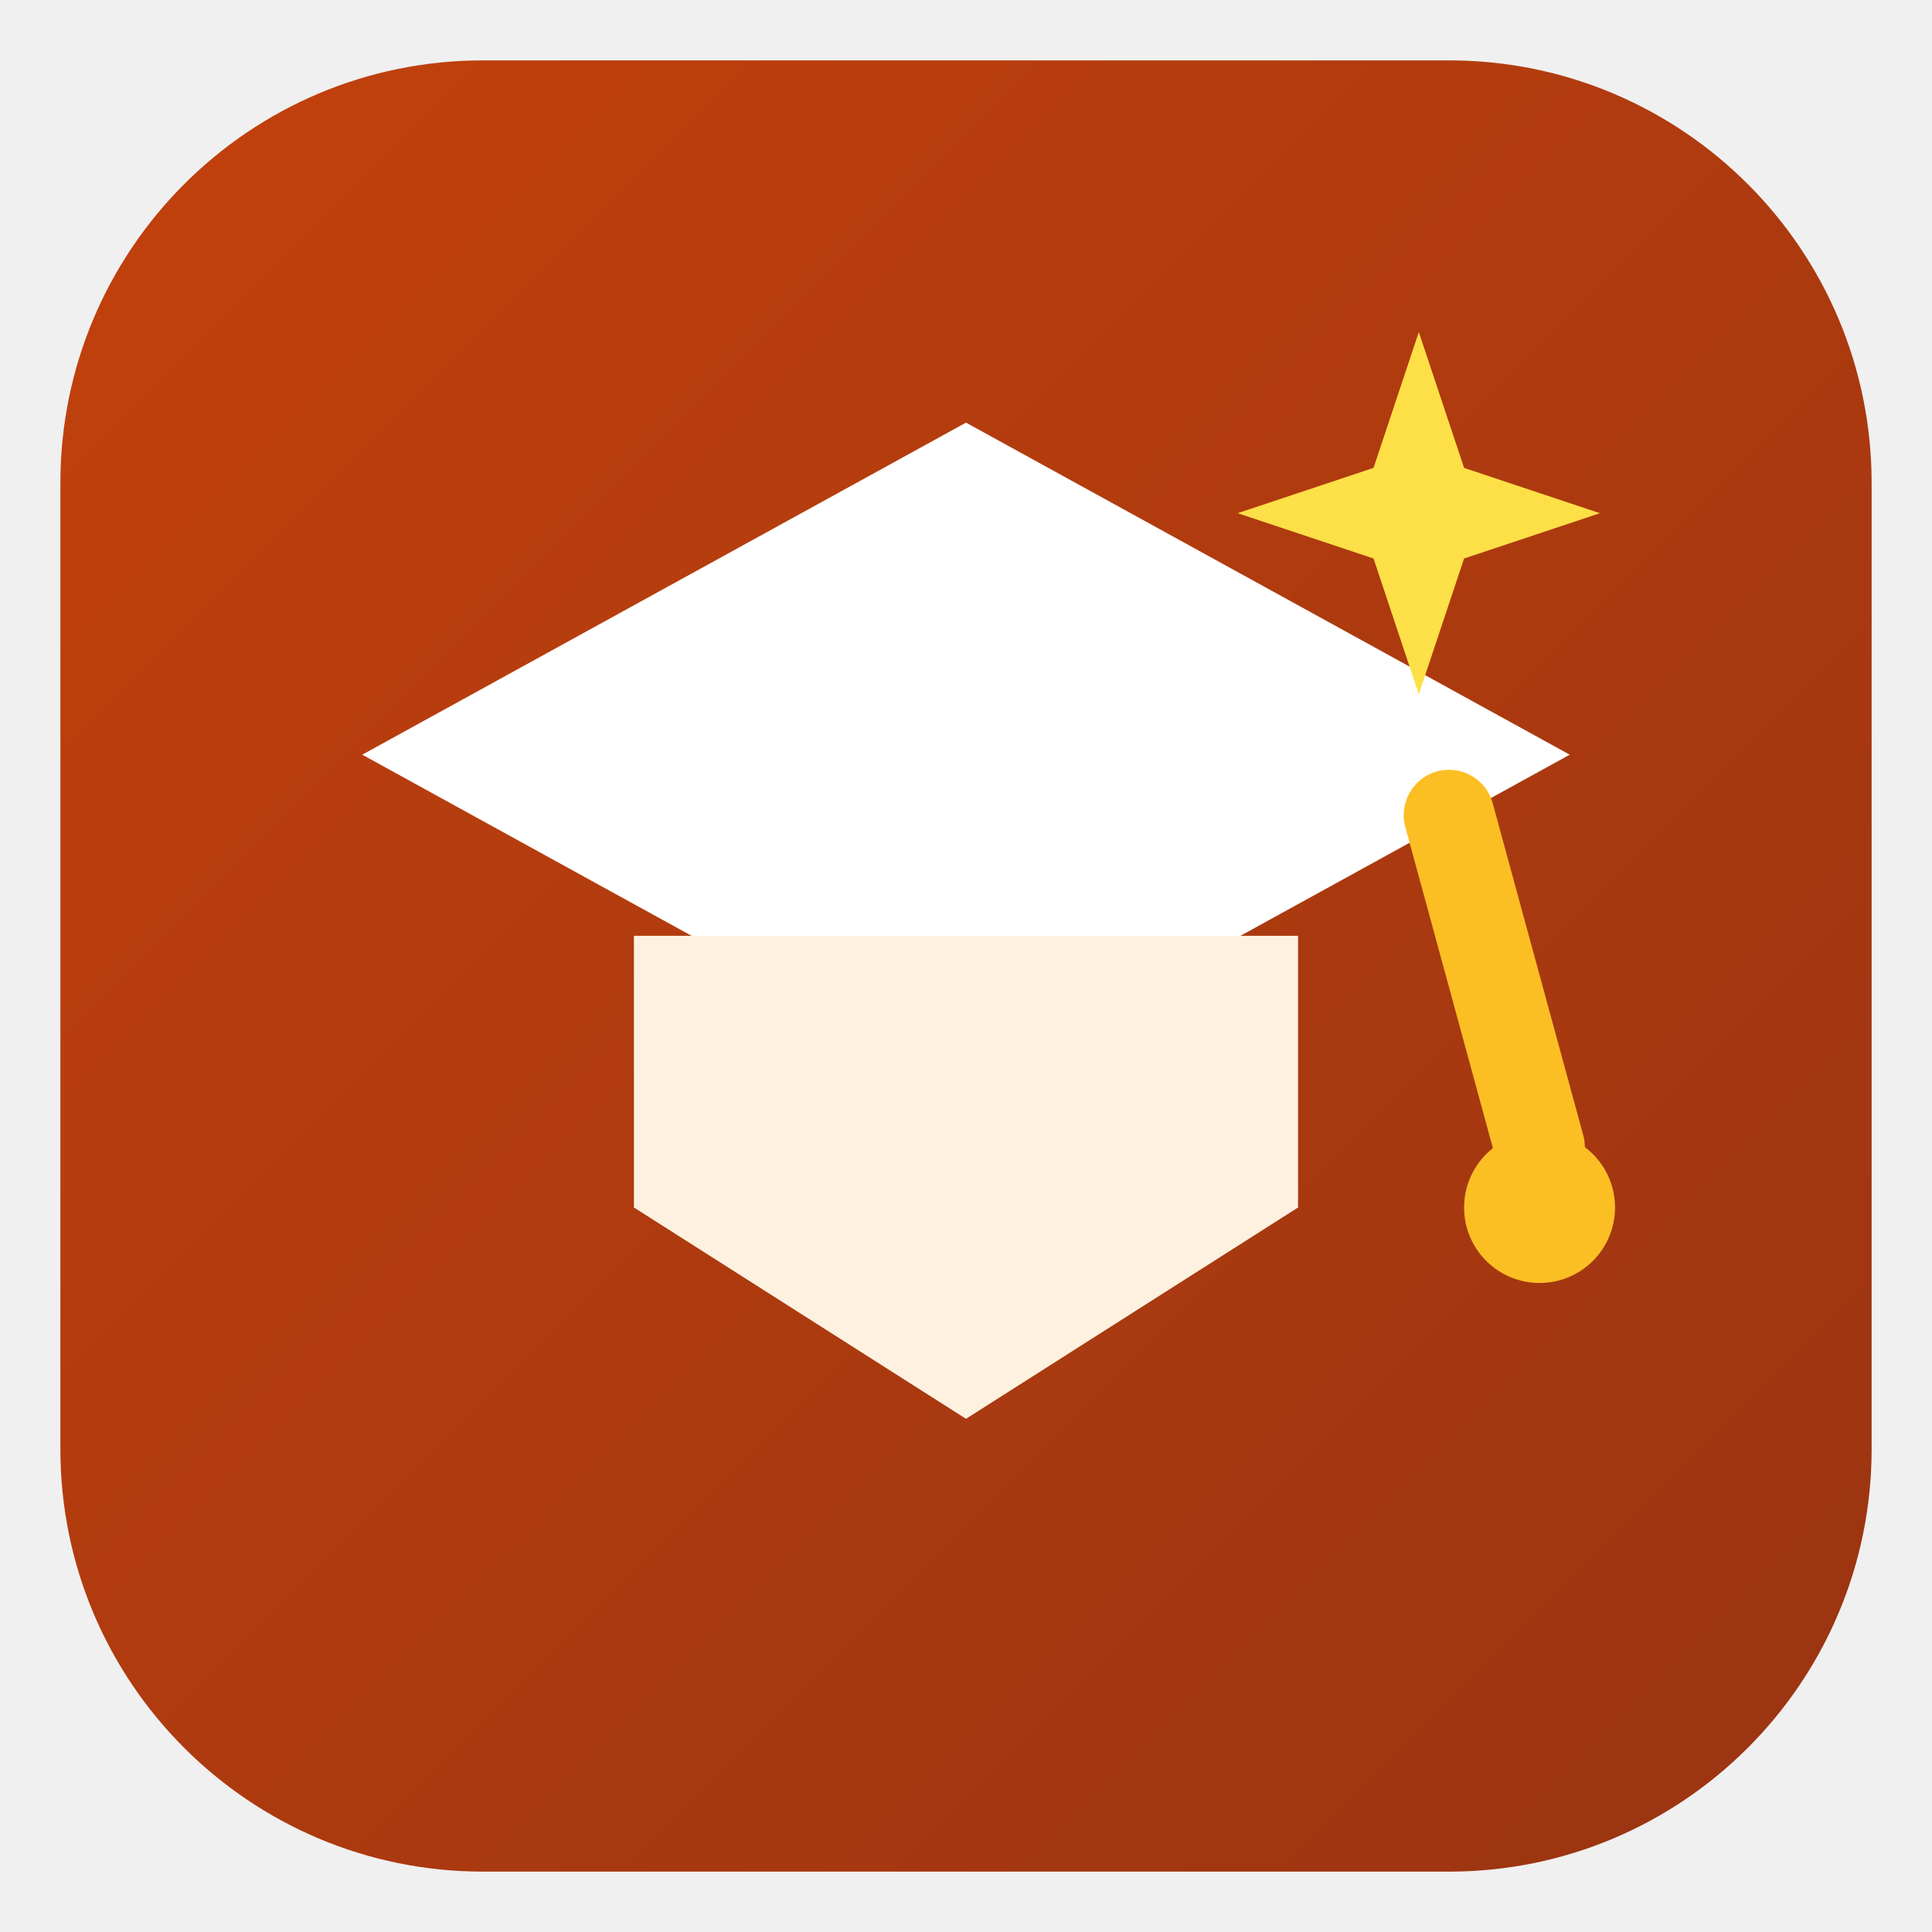
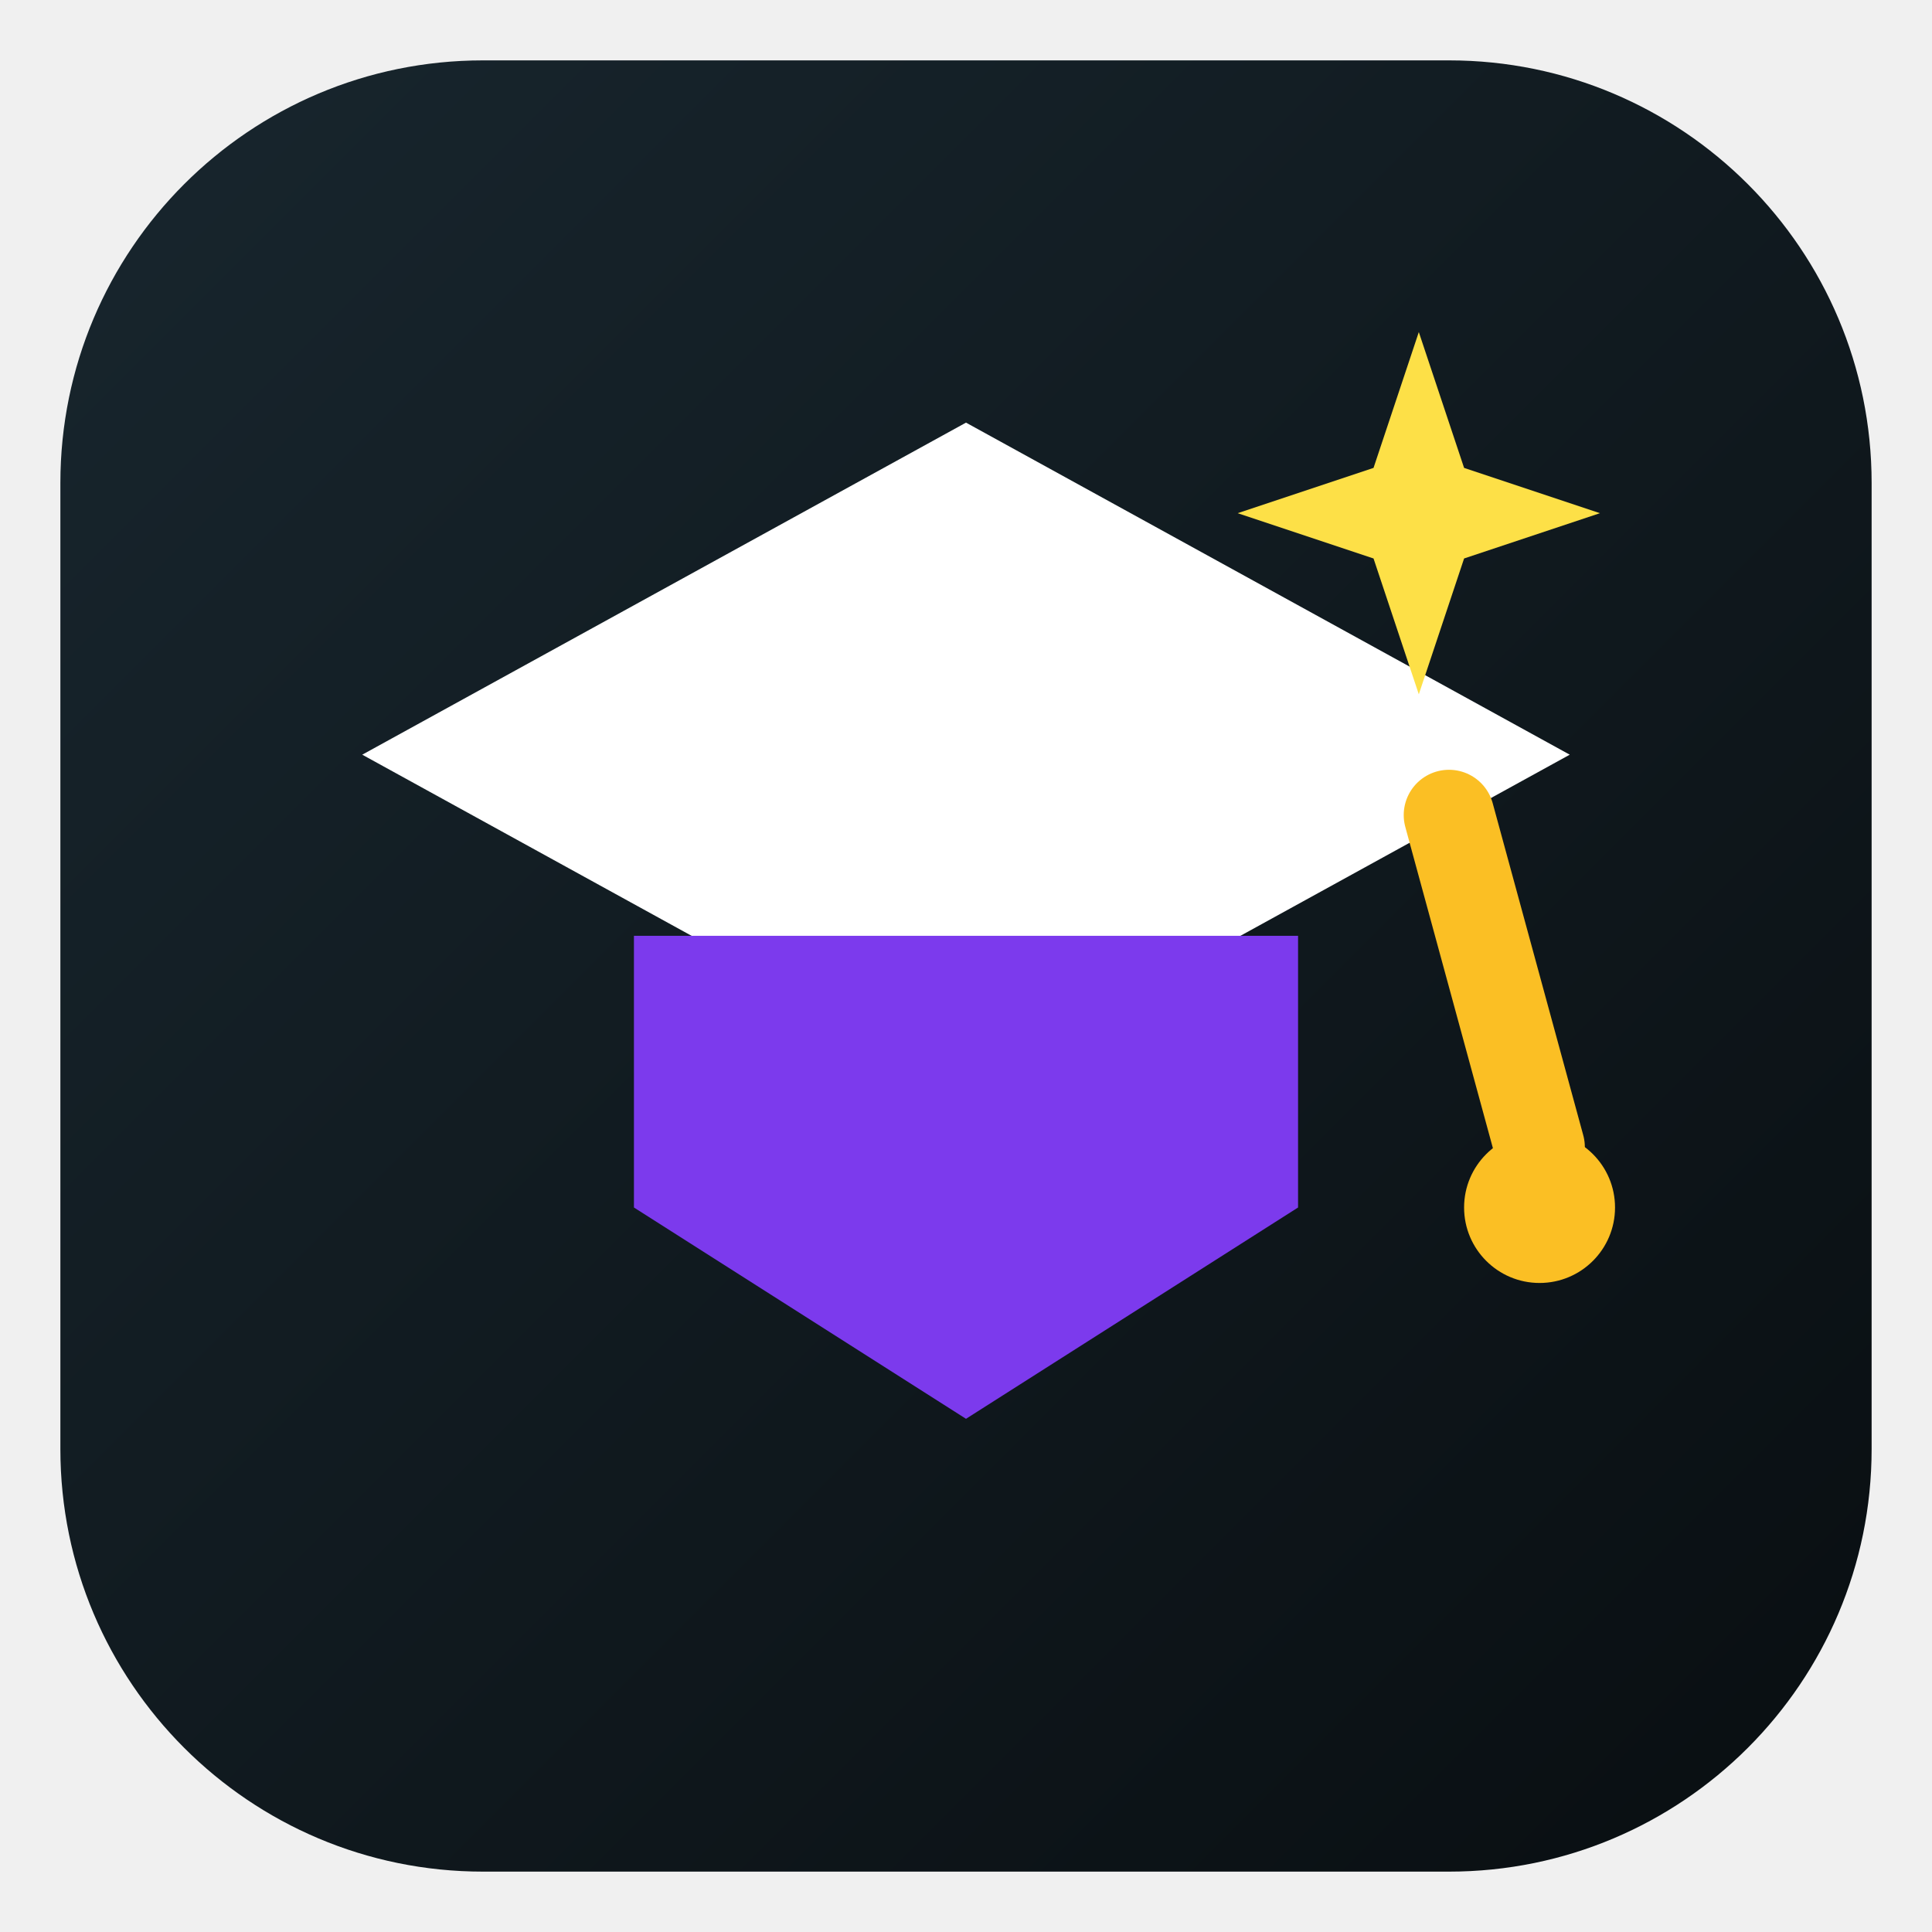
<svg xmlns="http://www.w3.org/2000/svg" viewBox="0 0 64 64" width="64" height="64">
  <defs>
    <linearGradient id="grad" x1="0%" y1="0%" x2="100%" y2="100%">
-       <stop offset="0%" stop-color="#C2410C" />
-       <stop offset="100%" stop-color="#9A3412" />
+       <stop offset="0%" stop-color="#18262E" />
+       <stop offset="100%" stop-color="#090E11" />
    </linearGradient>
  </defs>
  <rect x="2" y="2" width="60" height="60" rx="14" fill="url(#grad)" />
  <polygon points="32,14 52,25 32,36 12,25" fill="#FFFFFF" />
-   <polygon points="21,31 43,31 43,40 32,47 21,40" fill="#FEF1E0" />
+   <polygon points="21,31 43,31 43,40 32,47 21,40" fill="#7C3AED" />
  <line x1="48" y1="27" x2="51" y2="38" stroke="#FBBF24" stroke-width="3" stroke-linecap="round" />
  <circle cx="51" cy="40" r="2.5" fill="#FBBF24" />
  <path d="M47,11 L48.5,15.5 L53,17 L48.5,18.5 L47,23 L45.5,18.5 L41,17 L45.5,15.5 Z" fill="#FDE047" />
</svg>
